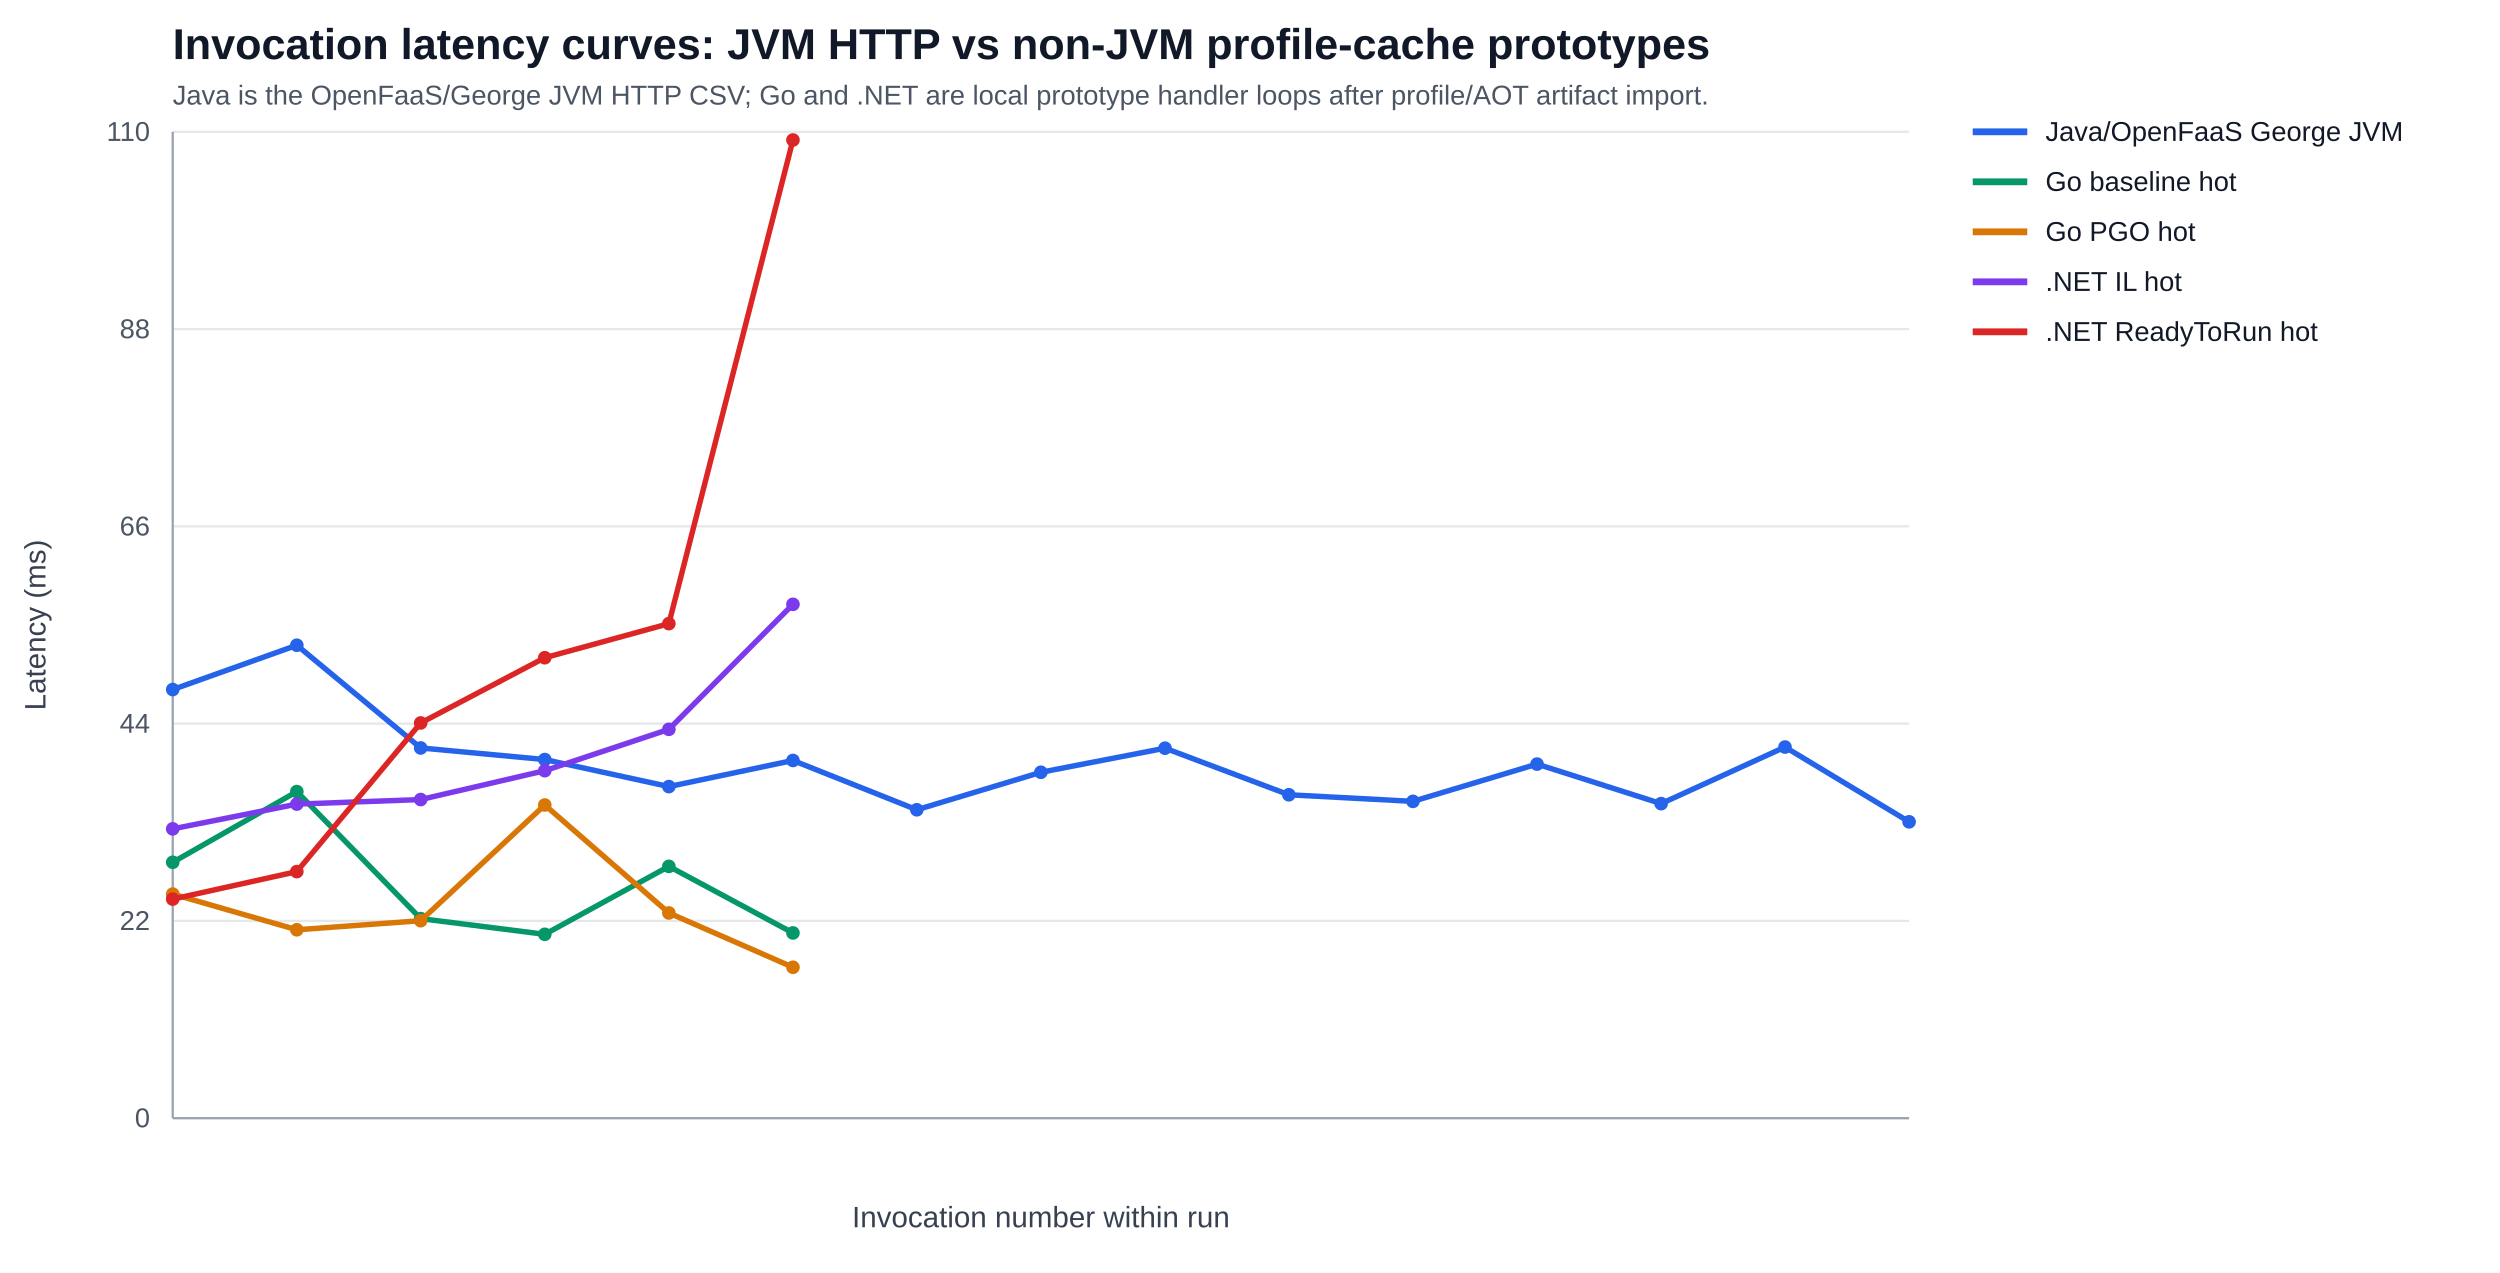
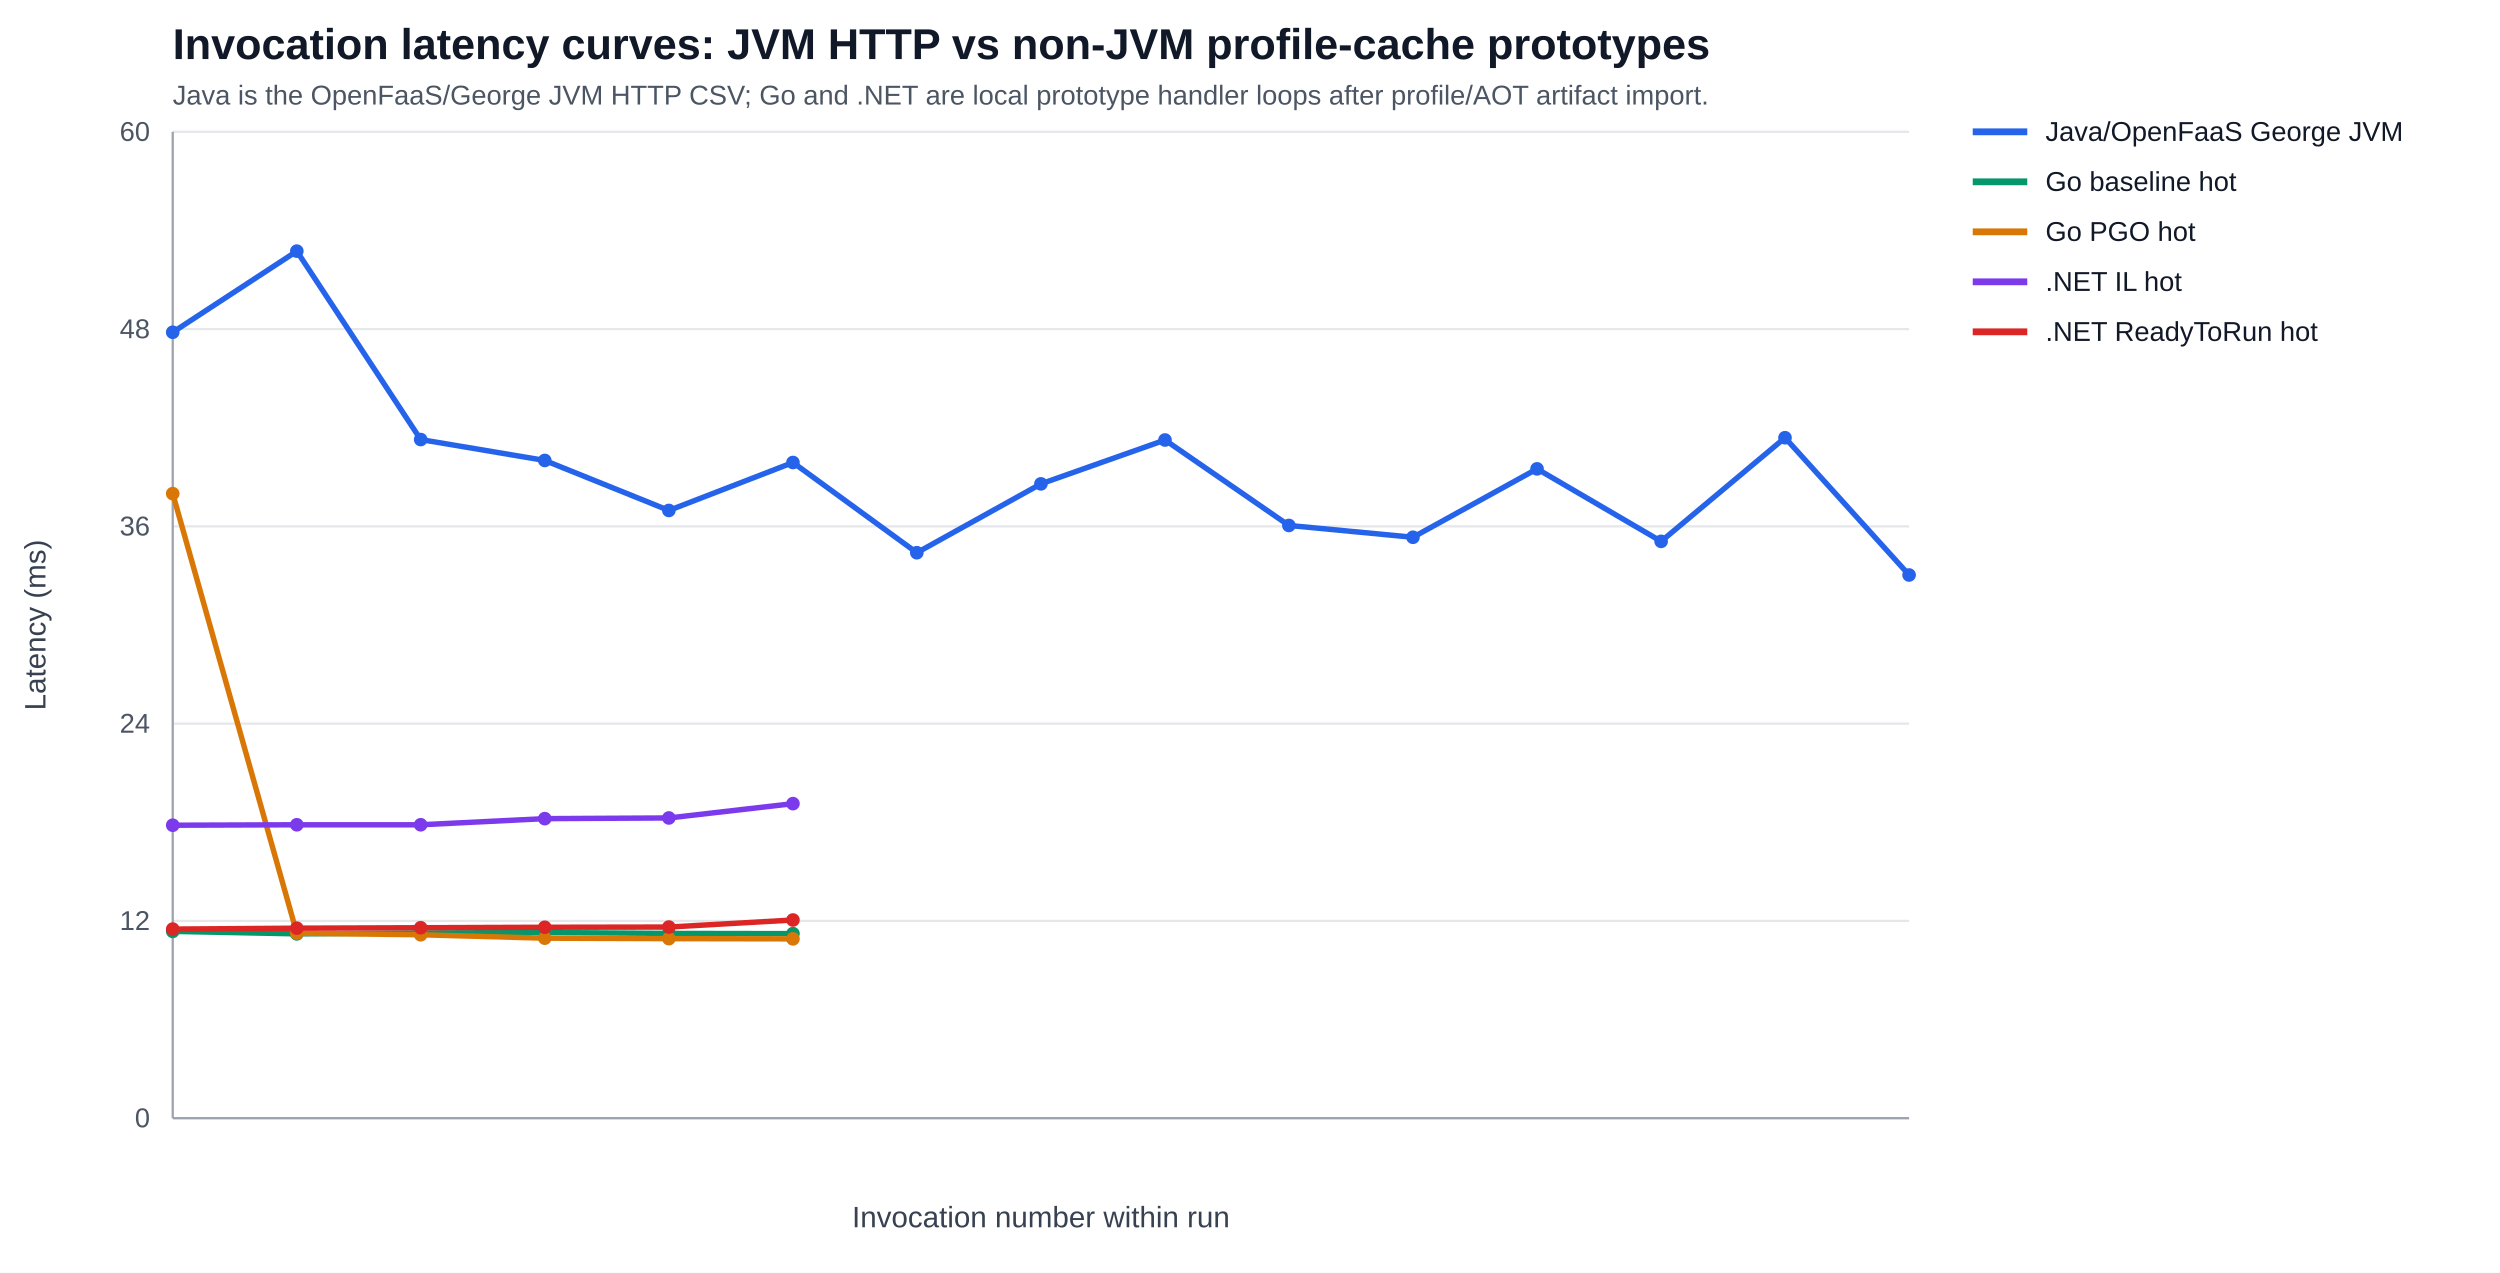
<svg xmlns="http://www.w3.org/2000/svg" width="1100" height="560" viewBox="0 0 1100 560">
  <rect width="100%" height="100%" fill="#ffffff" />
  <text x="76" y="26" font-family="Arial, sans-serif" font-size="19" font-weight="700" fill="#111827">Invocation latency curves: JVM HTTP vs non-JVM profile-cache prototypes</text>
  <text x="76" y="46" font-family="Arial, sans-serif" font-size="12" fill="#4b5563">Java is the OpenFaaS/George JVM HTTP CSV; Go and .NET are local prototype handler loops after profile/AOT artifact import.</text>
  <g font-family="Arial, sans-serif">
    <line x1="76" y1="492.0" x2="840" y2="492.0" stroke="#e5e7eb" />
    <text x="66" y="496.0" text-anchor="end" font-size="12" fill="#4b5563">0</text>
    <line x1="76" y1="405.2" x2="840" y2="405.2" stroke="#e5e7eb" />
-     <text x="66" y="409.2" text-anchor="end" font-size="12" fill="#4b5563">22</text>
+     <text x="66" y="409.2" text-anchor="end" font-size="12" fill="#4b5563">12</text>
    <line x1="76" y1="318.4" x2="840" y2="318.4" stroke="#e5e7eb" />
-     <text x="66" y="322.4" text-anchor="end" font-size="12" fill="#4b5563">44</text>
+     <text x="66" y="322.4" text-anchor="end" font-size="12" fill="#4b5563">24</text>
    <line x1="76" y1="231.6" x2="840" y2="231.6" stroke="#e5e7eb" />
-     <text x="66" y="235.6" text-anchor="end" font-size="12" fill="#4b5563">66</text>
+     <text x="66" y="235.6" text-anchor="end" font-size="12" fill="#4b5563">36</text>
    <line x1="76" y1="144.8" x2="840" y2="144.8" stroke="#e5e7eb" />
-     <text x="66" y="148.8" text-anchor="end" font-size="12" fill="#4b5563">88</text>
+     <text x="66" y="148.8" text-anchor="end" font-size="12" fill="#4b5563">48</text>
    <line x1="76" y1="58.0" x2="840" y2="58.0" stroke="#e5e7eb" />
-     <text x="66" y="62.0" text-anchor="end" font-size="12" fill="#4b5563">110</text>
+     <text x="66" y="62.0" text-anchor="end" font-size="12" fill="#4b5563">60</text>
    <line x1="76" y1="492" x2="840" y2="492" stroke="#9ca3af" />
    <line x1="76" y1="58" x2="76" y2="492" stroke="#9ca3af" />
-     <polyline points="76.0,303.4 130.6,283.9 185.1,329.1 239.7,334.2 294.3,346.1 348.9,334.6 403.4,356.3 458.0,339.8 512.6,329.2 567.1,349.7 621.7,352.6 676.3,336.2 730.9,353.6 785.4,328.7 840.0,361.6" fill="none" stroke="#2563eb" stroke-width="2.4" />
-     <circle cx="76.0" cy="303.4" r="3" fill="#2563eb" />
-     <circle cx="130.6" cy="283.9" r="3" fill="#2563eb" />
-     <circle cx="185.1" cy="329.1" r="3" fill="#2563eb" />
-     <circle cx="239.7" cy="334.2" r="3" fill="#2563eb" />
-     <circle cx="294.3" cy="346.1" r="3" fill="#2563eb" />
-     <circle cx="348.9" cy="334.6" r="3" fill="#2563eb" />
-     <circle cx="403.4" cy="356.3" r="3" fill="#2563eb" />
-     <circle cx="458.0" cy="339.8" r="3" fill="#2563eb" />
-     <circle cx="512.6" cy="329.2" r="3" fill="#2563eb" />
-     <circle cx="567.1" cy="349.7" r="3" fill="#2563eb" />
-     <circle cx="621.7" cy="352.6" r="3" fill="#2563eb" />
-     <circle cx="676.3" cy="336.2" r="3" fill="#2563eb" />
-     <circle cx="730.9" cy="353.6" r="3" fill="#2563eb" />
-     <circle cx="785.4" cy="328.7" r="3" fill="#2563eb" />
-     <circle cx="840.0" cy="361.6" r="3" fill="#2563eb" />
-     <polyline points="76.0,379.4 130.6,348.3 185.1,404.2 239.7,411.1 294.3,381.2 348.9,410.5" fill="none" stroke="#059669" stroke-width="2.4" />
-     <circle cx="76.0" cy="379.4" r="3" fill="#059669" />
-     <circle cx="130.6" cy="348.3" r="3" fill="#059669" />
-     <circle cx="185.1" cy="404.2" r="3" fill="#059669" />
-     <circle cx="239.7" cy="411.1" r="3" fill="#059669" />
-     <circle cx="294.3" cy="381.2" r="3" fill="#059669" />
-     <circle cx="348.9" cy="410.5" r="3" fill="#059669" />
-     <polyline points="76.0,393.4 130.6,409.1 185.1,405.1 239.7,354.2 294.3,401.7 348.9,425.6" fill="none" stroke="#d97706" stroke-width="2.4" />
-     <circle cx="76.0" cy="393.4" r="3" fill="#d97706" />
-     <circle cx="130.6" cy="409.1" r="3" fill="#d97706" />
-     <circle cx="185.1" cy="405.1" r="3" fill="#d97706" />
-     <circle cx="239.7" cy="354.2" r="3" fill="#d97706" />
-     <circle cx="294.3" cy="401.7" r="3" fill="#d97706" />
-     <circle cx="348.9" cy="425.6" r="3" fill="#d97706" />
-     <polyline points="76.0,364.7 130.6,353.8 185.1,351.8 239.7,339.1 294.3,320.9 348.9,265.9" fill="none" stroke="#7c3aed" stroke-width="2.4" />
-     <circle cx="76.0" cy="364.7" r="3" fill="#7c3aed" />
-     <circle cx="130.6" cy="353.8" r="3" fill="#7c3aed" />
-     <circle cx="185.1" cy="351.8" r="3" fill="#7c3aed" />
-     <circle cx="239.7" cy="339.1" r="3" fill="#7c3aed" />
-     <circle cx="294.3" cy="320.9" r="3" fill="#7c3aed" />
-     <circle cx="348.9" cy="265.9" r="3" fill="#7c3aed" />
-     <polyline points="76.0,395.6 130.6,383.5 185.1,318.1 239.7,289.4 294.3,274.4 348.9,61.6" fill="none" stroke="#dc2626" stroke-width="2.4" />
-     <circle cx="76.0" cy="395.6" r="3" fill="#dc2626" />
-     <circle cx="130.6" cy="383.5" r="3" fill="#dc2626" />
-     <circle cx="185.1" cy="318.1" r="3" fill="#dc2626" />
-     <circle cx="239.7" cy="289.4" r="3" fill="#dc2626" />
-     <circle cx="294.3" cy="274.4" r="3" fill="#dc2626" />
-     <circle cx="348.9" cy="61.6" r="3" fill="#dc2626" />
+     <polyline points="76.0,146.2 130.6,110.5 185.1,193.4 239.7,202.6 294.3,224.6 348.9,203.5 403.4,243.2 458.0,212.9 512.6,193.6 567.1,231.2 621.7,236.4 676.3,206.3 730.9,238.2 785.4,192.6 840.0,253.0" fill="none" stroke="#2563eb" stroke-width="2.4" />
+     <circle cx="76.0" cy="146.2" r="3" fill="#2563eb" />
+     <circle cx="130.6" cy="110.5" r="3" fill="#2563eb" />
+     <circle cx="185.1" cy="193.4" r="3" fill="#2563eb" />
+     <circle cx="239.7" cy="202.6" r="3" fill="#2563eb" />
+     <circle cx="294.3" cy="224.6" r="3" fill="#2563eb" />
+     <circle cx="348.9" cy="203.5" r="3" fill="#2563eb" />
+     <circle cx="403.4" cy="243.2" r="3" fill="#2563eb" />
+     <circle cx="458.0" cy="212.9" r="3" fill="#2563eb" />
+     <circle cx="512.6" cy="193.6" r="3" fill="#2563eb" />
+     <circle cx="567.1" cy="231.2" r="3" fill="#2563eb" />
+     <circle cx="621.7" cy="236.4" r="3" fill="#2563eb" />
+     <circle cx="676.3" cy="206.3" r="3" fill="#2563eb" />
+     <circle cx="730.9" cy="238.2" r="3" fill="#2563eb" />
+     <circle cx="785.4" cy="192.6" r="3" fill="#2563eb" />
+     <circle cx="840.0" cy="253.0" r="3" fill="#2563eb" />
+     <polyline points="76.0,409.8 130.6,410.9 185.1,410.5 239.7,410.3 294.3,410.7 348.9,410.8" fill="none" stroke="#059669" stroke-width="2.4" />
+     <circle cx="76.0" cy="409.8" r="3" fill="#059669" />
+     <circle cx="130.6" cy="410.9" r="3" fill="#059669" />
+     <circle cx="185.1" cy="410.5" r="3" fill="#059669" />
+     <circle cx="239.7" cy="410.3" r="3" fill="#059669" />
+     <circle cx="294.3" cy="410.7" r="3" fill="#059669" />
+     <circle cx="348.9" cy="410.8" r="3" fill="#059669" />
+     <polyline points="76.0,217.2 130.6,410.6 185.1,411.3 239.7,412.8 294.3,413.0 348.9,413.1" fill="none" stroke="#d97706" stroke-width="2.4" />
+     <circle cx="76.0" cy="217.2" r="3" fill="#d97706" />
+     <circle cx="130.6" cy="410.6" r="3" fill="#d97706" />
+     <circle cx="185.1" cy="411.3" r="3" fill="#d97706" />
+     <circle cx="239.7" cy="412.8" r="3" fill="#d97706" />
+     <circle cx="294.3" cy="413.0" r="3" fill="#d97706" />
+     <circle cx="348.9" cy="413.1" r="3" fill="#d97706" />
+     <polyline points="76.0,363.1 130.6,362.9 185.1,362.9 239.7,360.2 294.3,359.9 348.9,353.6" fill="none" stroke="#7c3aed" stroke-width="2.4" />
+     <circle cx="76.0" cy="363.1" r="3" fill="#7c3aed" />
+     <circle cx="130.6" cy="362.9" r="3" fill="#7c3aed" />
+     <circle cx="185.1" cy="362.9" r="3" fill="#7c3aed" />
+     <circle cx="239.7" cy="360.2" r="3" fill="#7c3aed" />
+     <circle cx="294.3" cy="359.9" r="3" fill="#7c3aed" />
+     <circle cx="348.9" cy="353.6" r="3" fill="#7c3aed" />
+     <polyline points="76.0,408.8 130.6,408.4 185.1,408.2 239.7,408.0 294.3,407.9 348.9,404.8" fill="none" stroke="#dc2626" stroke-width="2.4" />
+     <circle cx="76.0" cy="408.8" r="3" fill="#dc2626" />
+     <circle cx="130.6" cy="408.4" r="3" fill="#dc2626" />
+     <circle cx="185.1" cy="408.2" r="3" fill="#dc2626" />
+     <circle cx="239.7" cy="408.0" r="3" fill="#dc2626" />
+     <circle cx="294.3" cy="407.9" r="3" fill="#dc2626" />
+     <circle cx="348.9" cy="404.8" r="3" fill="#dc2626" />
    <line x1="868" y1="58" x2="892" y2="58" stroke="#2563eb" stroke-width="3" />
    <text x="900" y="62" font-size="12" fill="#111827">Java/OpenFaaS George JVM</text>
    <line x1="868" y1="80" x2="892" y2="80" stroke="#059669" stroke-width="3" />
    <text x="900" y="84" font-size="12" fill="#111827">Go baseline hot</text>
    <line x1="868" y1="102" x2="892" y2="102" stroke="#d97706" stroke-width="3" />
    <text x="900" y="106" font-size="12" fill="#111827">Go PGO hot</text>
    <line x1="868" y1="124" x2="892" y2="124" stroke="#7c3aed" stroke-width="3" />
    <text x="900" y="128" font-size="12" fill="#111827">.NET IL hot</text>
    <line x1="868" y1="146" x2="892" y2="146" stroke="#dc2626" stroke-width="3" />
    <text x="900" y="150" font-size="12" fill="#111827">.NET ReadyToRun hot</text>
    <text x="458.0" y="540" text-anchor="middle" font-size="13" fill="#374151">Invocation number within run</text>
    <text x="20" y="275.0" text-anchor="middle" font-size="13" fill="#374151" transform="rotate(-90 20 275.0)">Latency (ms)</text>
  </g>
</svg>
